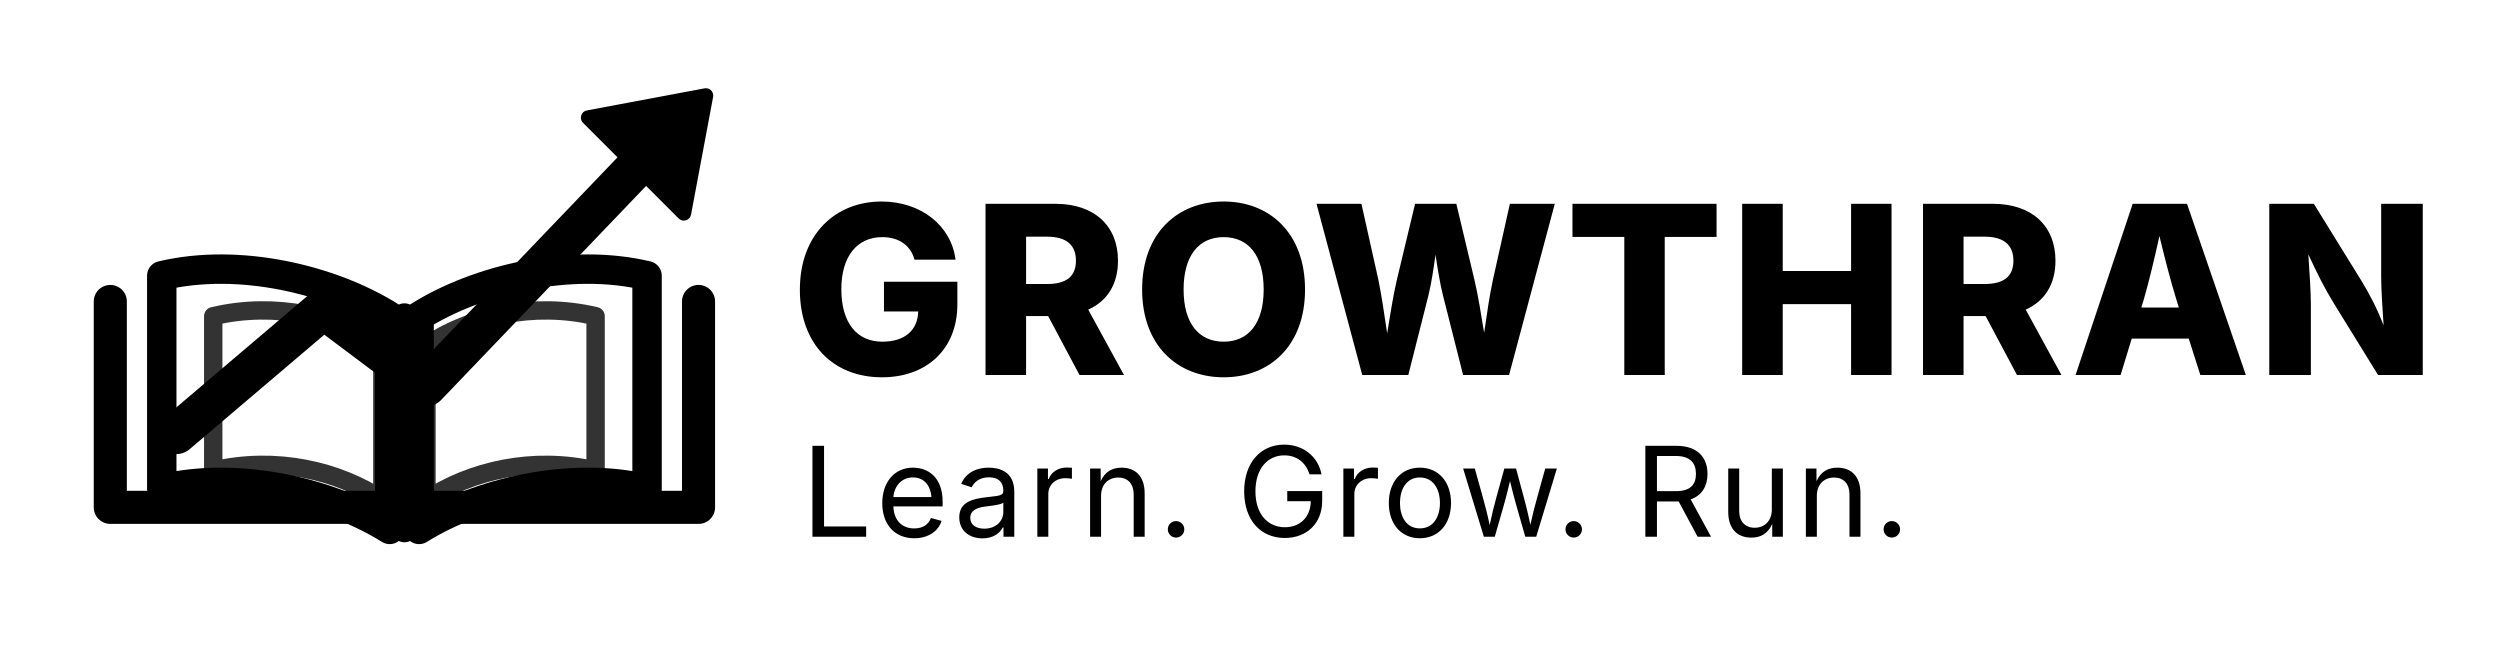
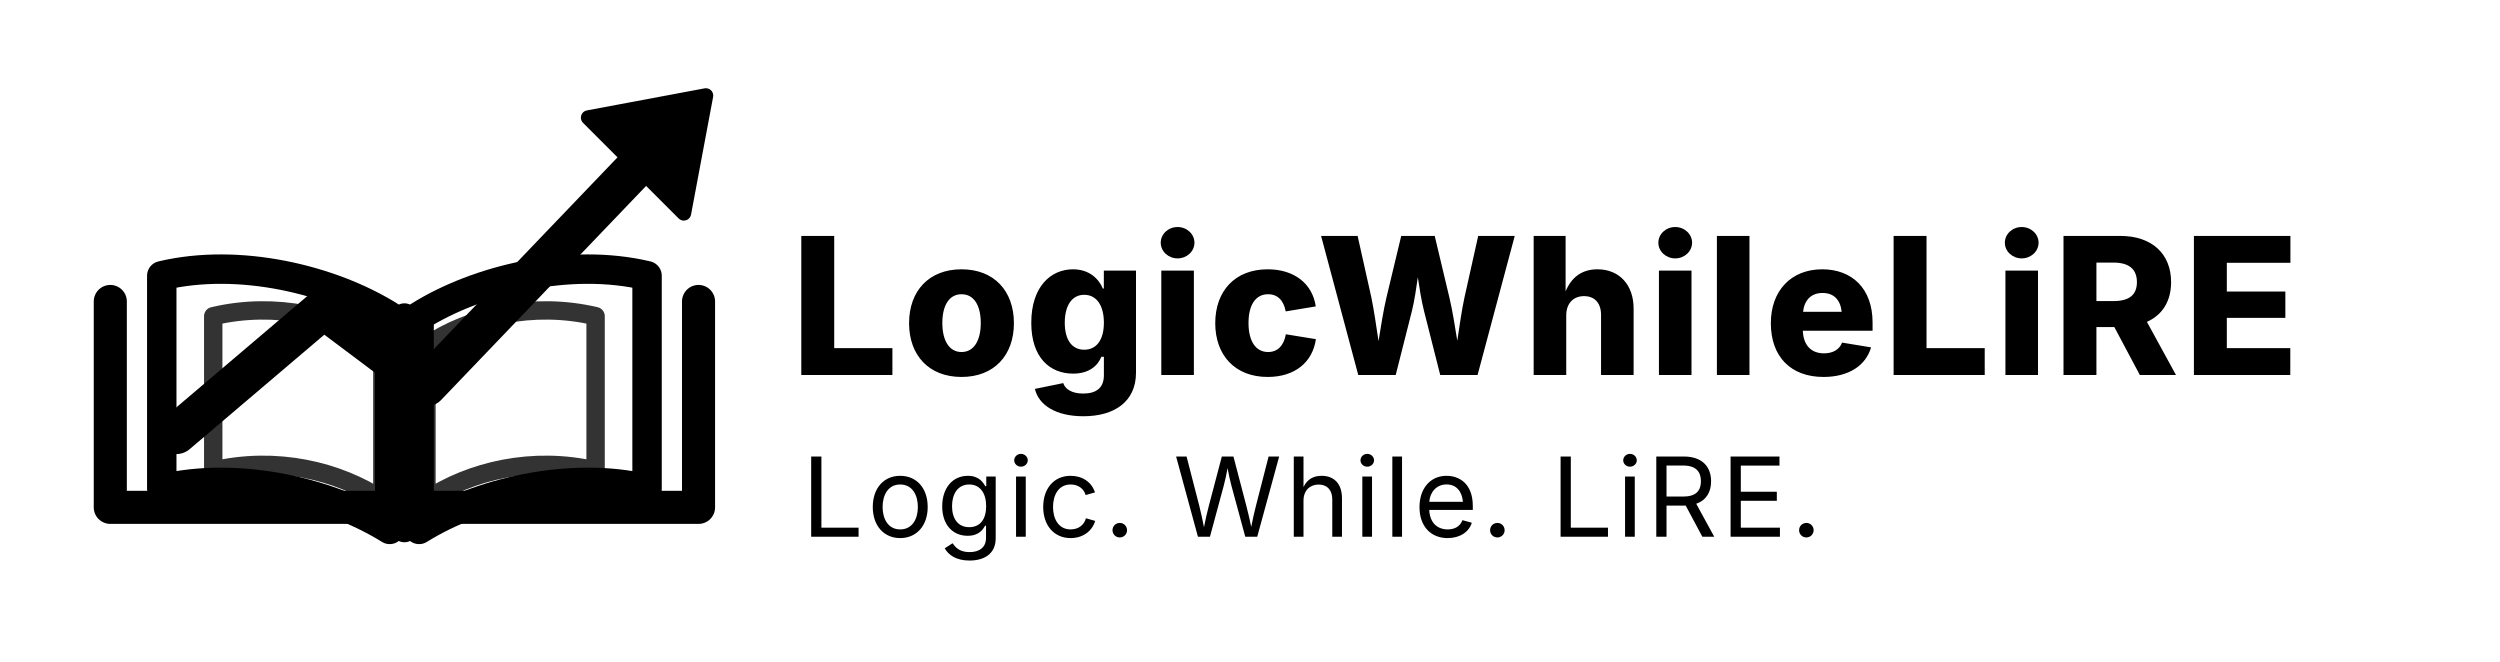
<svg xmlns="http://www.w3.org/2000/svg" viewBox="0 0 680 180" width="100%" height="100%" fill="none">
  <g transform="translate(10, 10)">
    <path d="M20 72 V128 H180 V72" stroke="currentColor" stroke-width="9" stroke-linecap="round" stroke-linejoin="round" />
    <path d="M34 65 C55 60 80 66 96 76 V134 C80 124 55 118 34 123 Z" fill="none" stroke="currentColor" stroke-width="8" stroke-linejoin="round" />
    <path d="M48 76 C65 72 82 76 94 84 V126 C82 118 65 114 48 118 Z" fill="none" stroke="currentColor" stroke-width="5" stroke-linejoin="round" opacity="0.8" />
    <path d="M166 65 C145 60 120 66 104 76 V134 C120 124 145 118 166 123 Z" fill="none" stroke="currentColor" stroke-width="8" stroke-linejoin="round" />
    <path d="M152 76 C135 72 118 76 106 84 V126 C118 118 135 114 152 118 Z" fill="none" stroke="currentColor" stroke-width="5" stroke-linejoin="round" opacity="0.8" />
    <line x1="100" y1="76" x2="100" y2="134" stroke="currentColor" stroke-width="7" stroke-linecap="round" />
    <path d="M38 108 L78 74 L106 95 L174 24" stroke="currentColor" stroke-width="11" stroke-linecap="round" stroke-linejoin="round" />
    <polygon points="182,16 150,22 176,48" fill="currentColor" stroke="currentColor" stroke-width="4" stroke-linejoin="round" />
  </g>
-   <text x="215" y="102" font-family="'Montserrat', 'Poppins', 'Inter', -apple-system, sans-serif" font-size="64" font-weight="800" fill="currentColor" letter-spacing="0.02em">GROWTHRAN</text>
-   <text x="218" y="146" font-family="'Poppins', 'Montserrat', 'Inter', -apple-system, sans-serif" font-size="34" font-weight="400" fill="currentColor" letter-spacing="0.03em">Learn. Grow. Run.</text>
+   <text x="215" y="102" font-family="'Montserrat', 'Poppins', 'Inter', -apple-system, sans-serif" font-size="52" font-weight="800" fill="currentColor" letter-spacing="0.02em">LogicWhileLiRE</text>
+   <text x="218" y="146" font-family="'Poppins', 'Montserrat', 'Inter', -apple-system, sans-serif" font-size="30" font-weight="400" fill="currentColor" letter-spacing="0.03em">Logic. While. LiRE.</text>
</svg>
